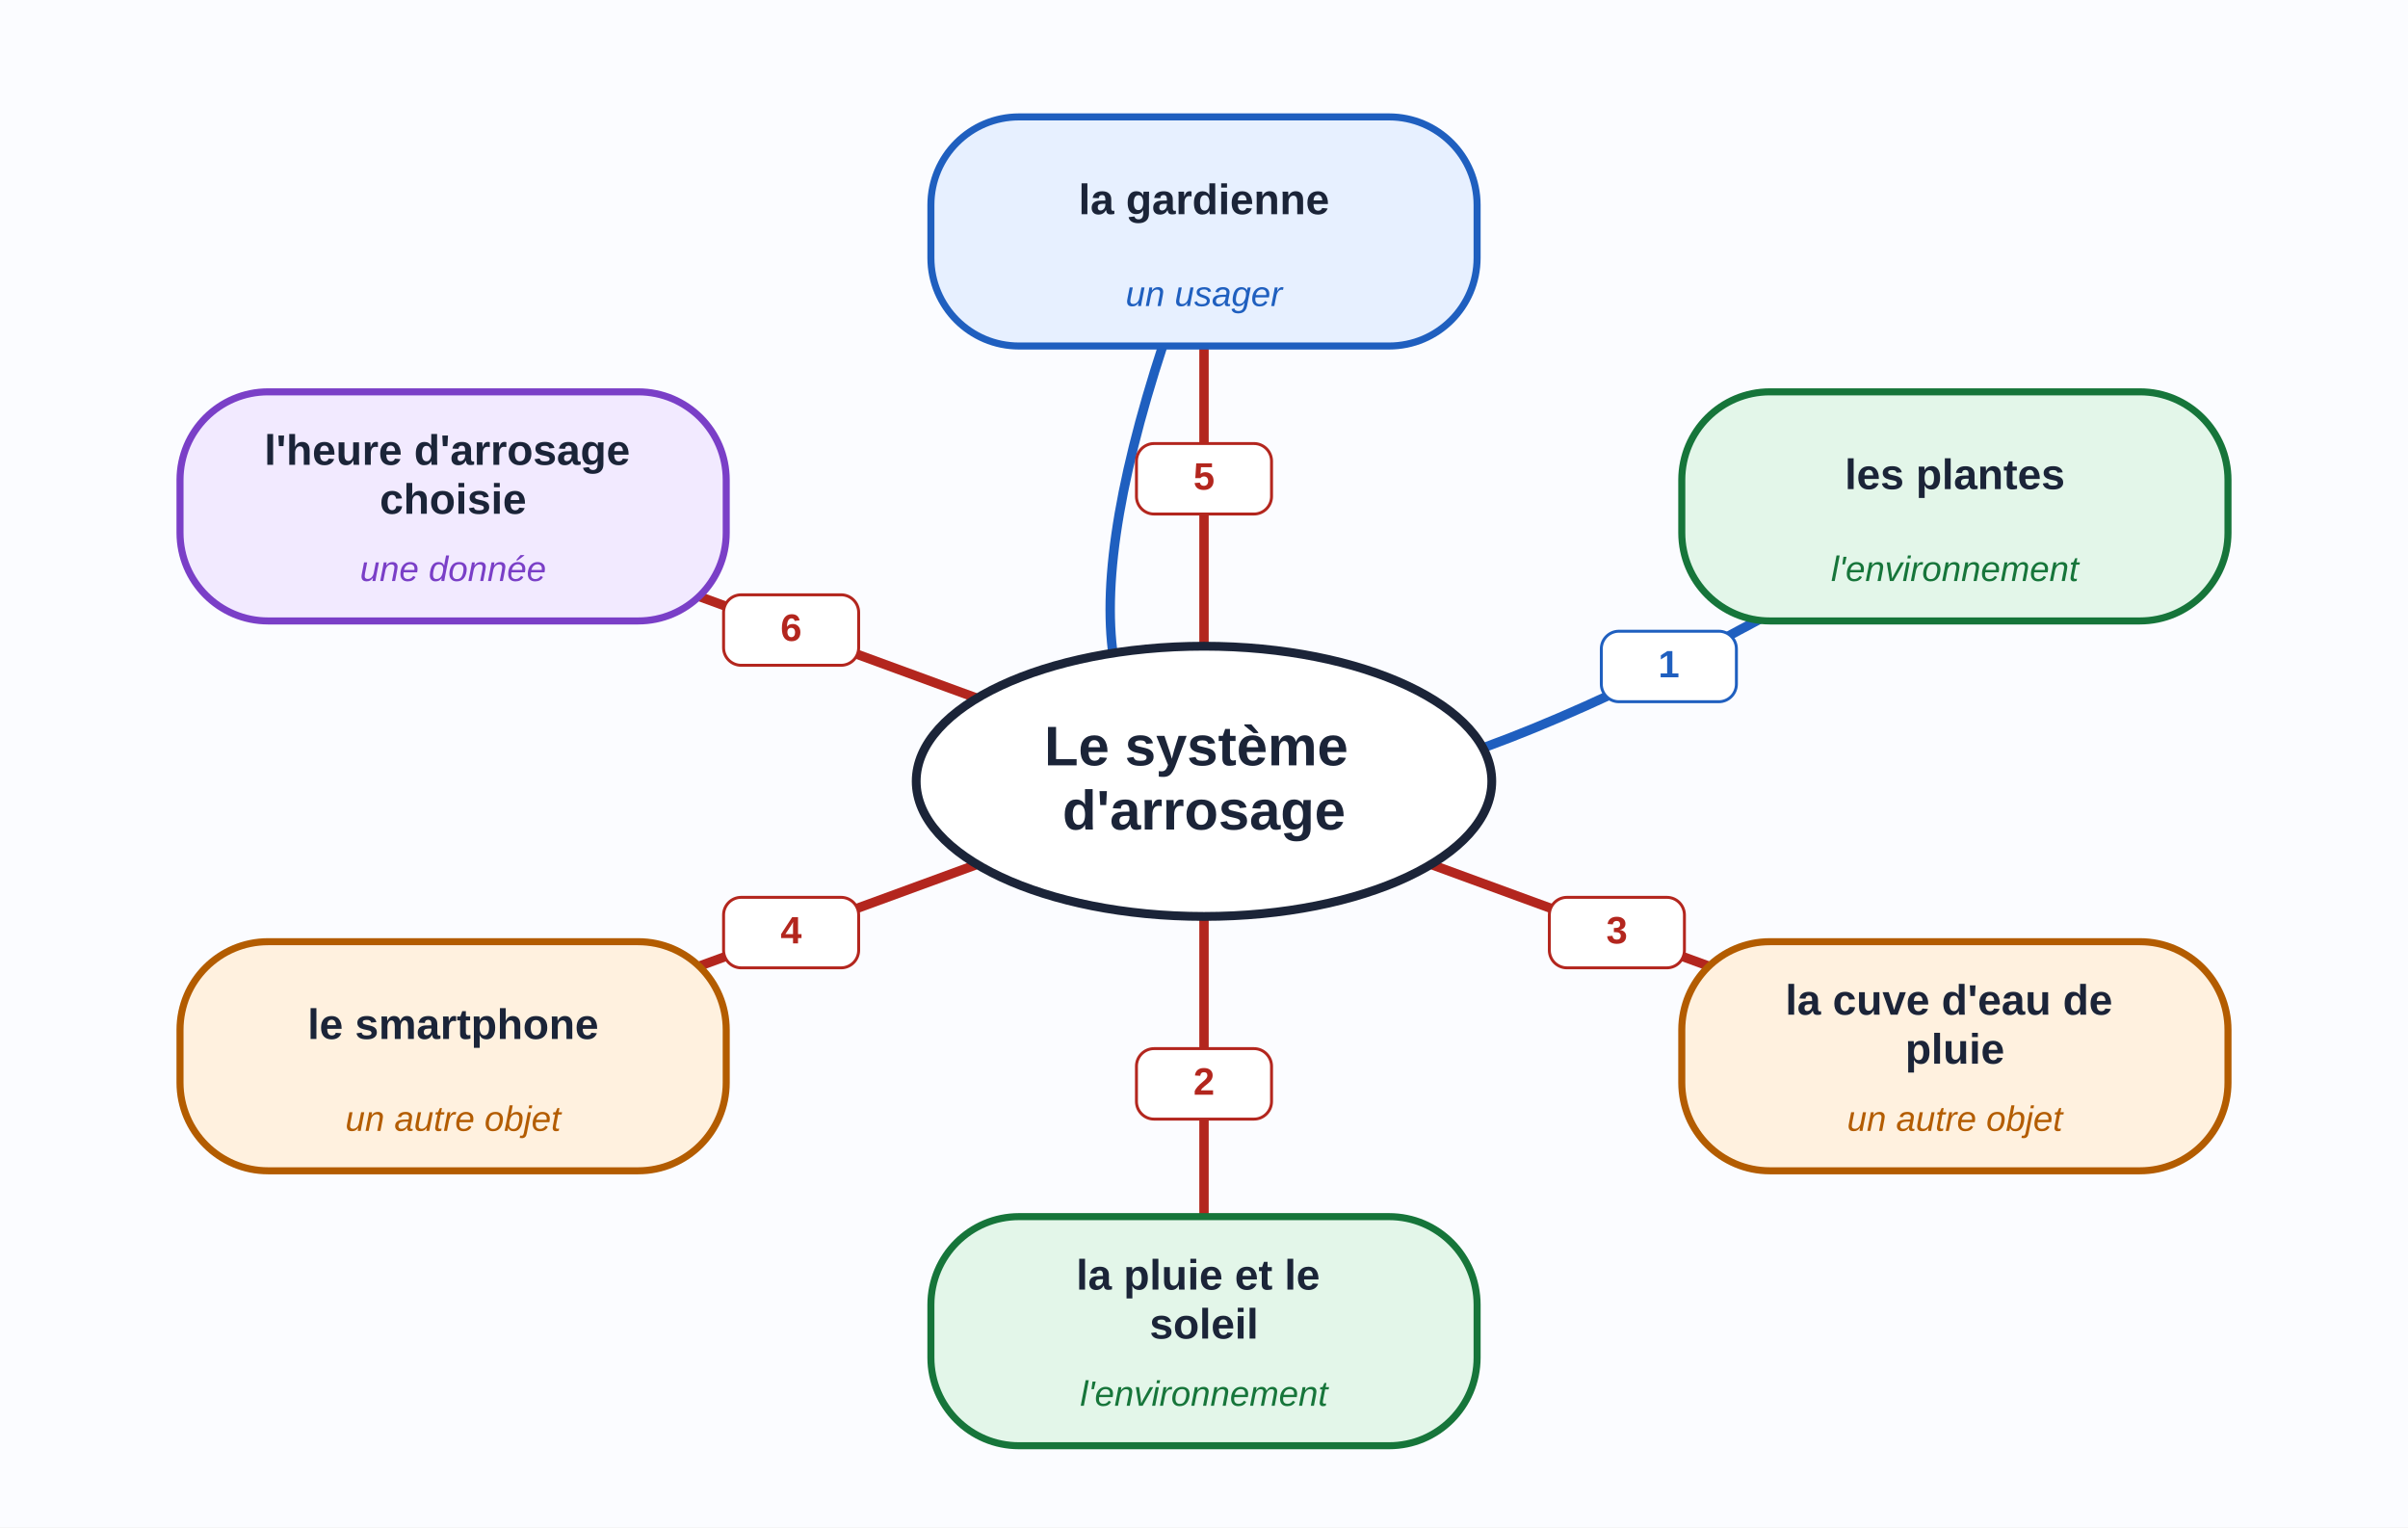
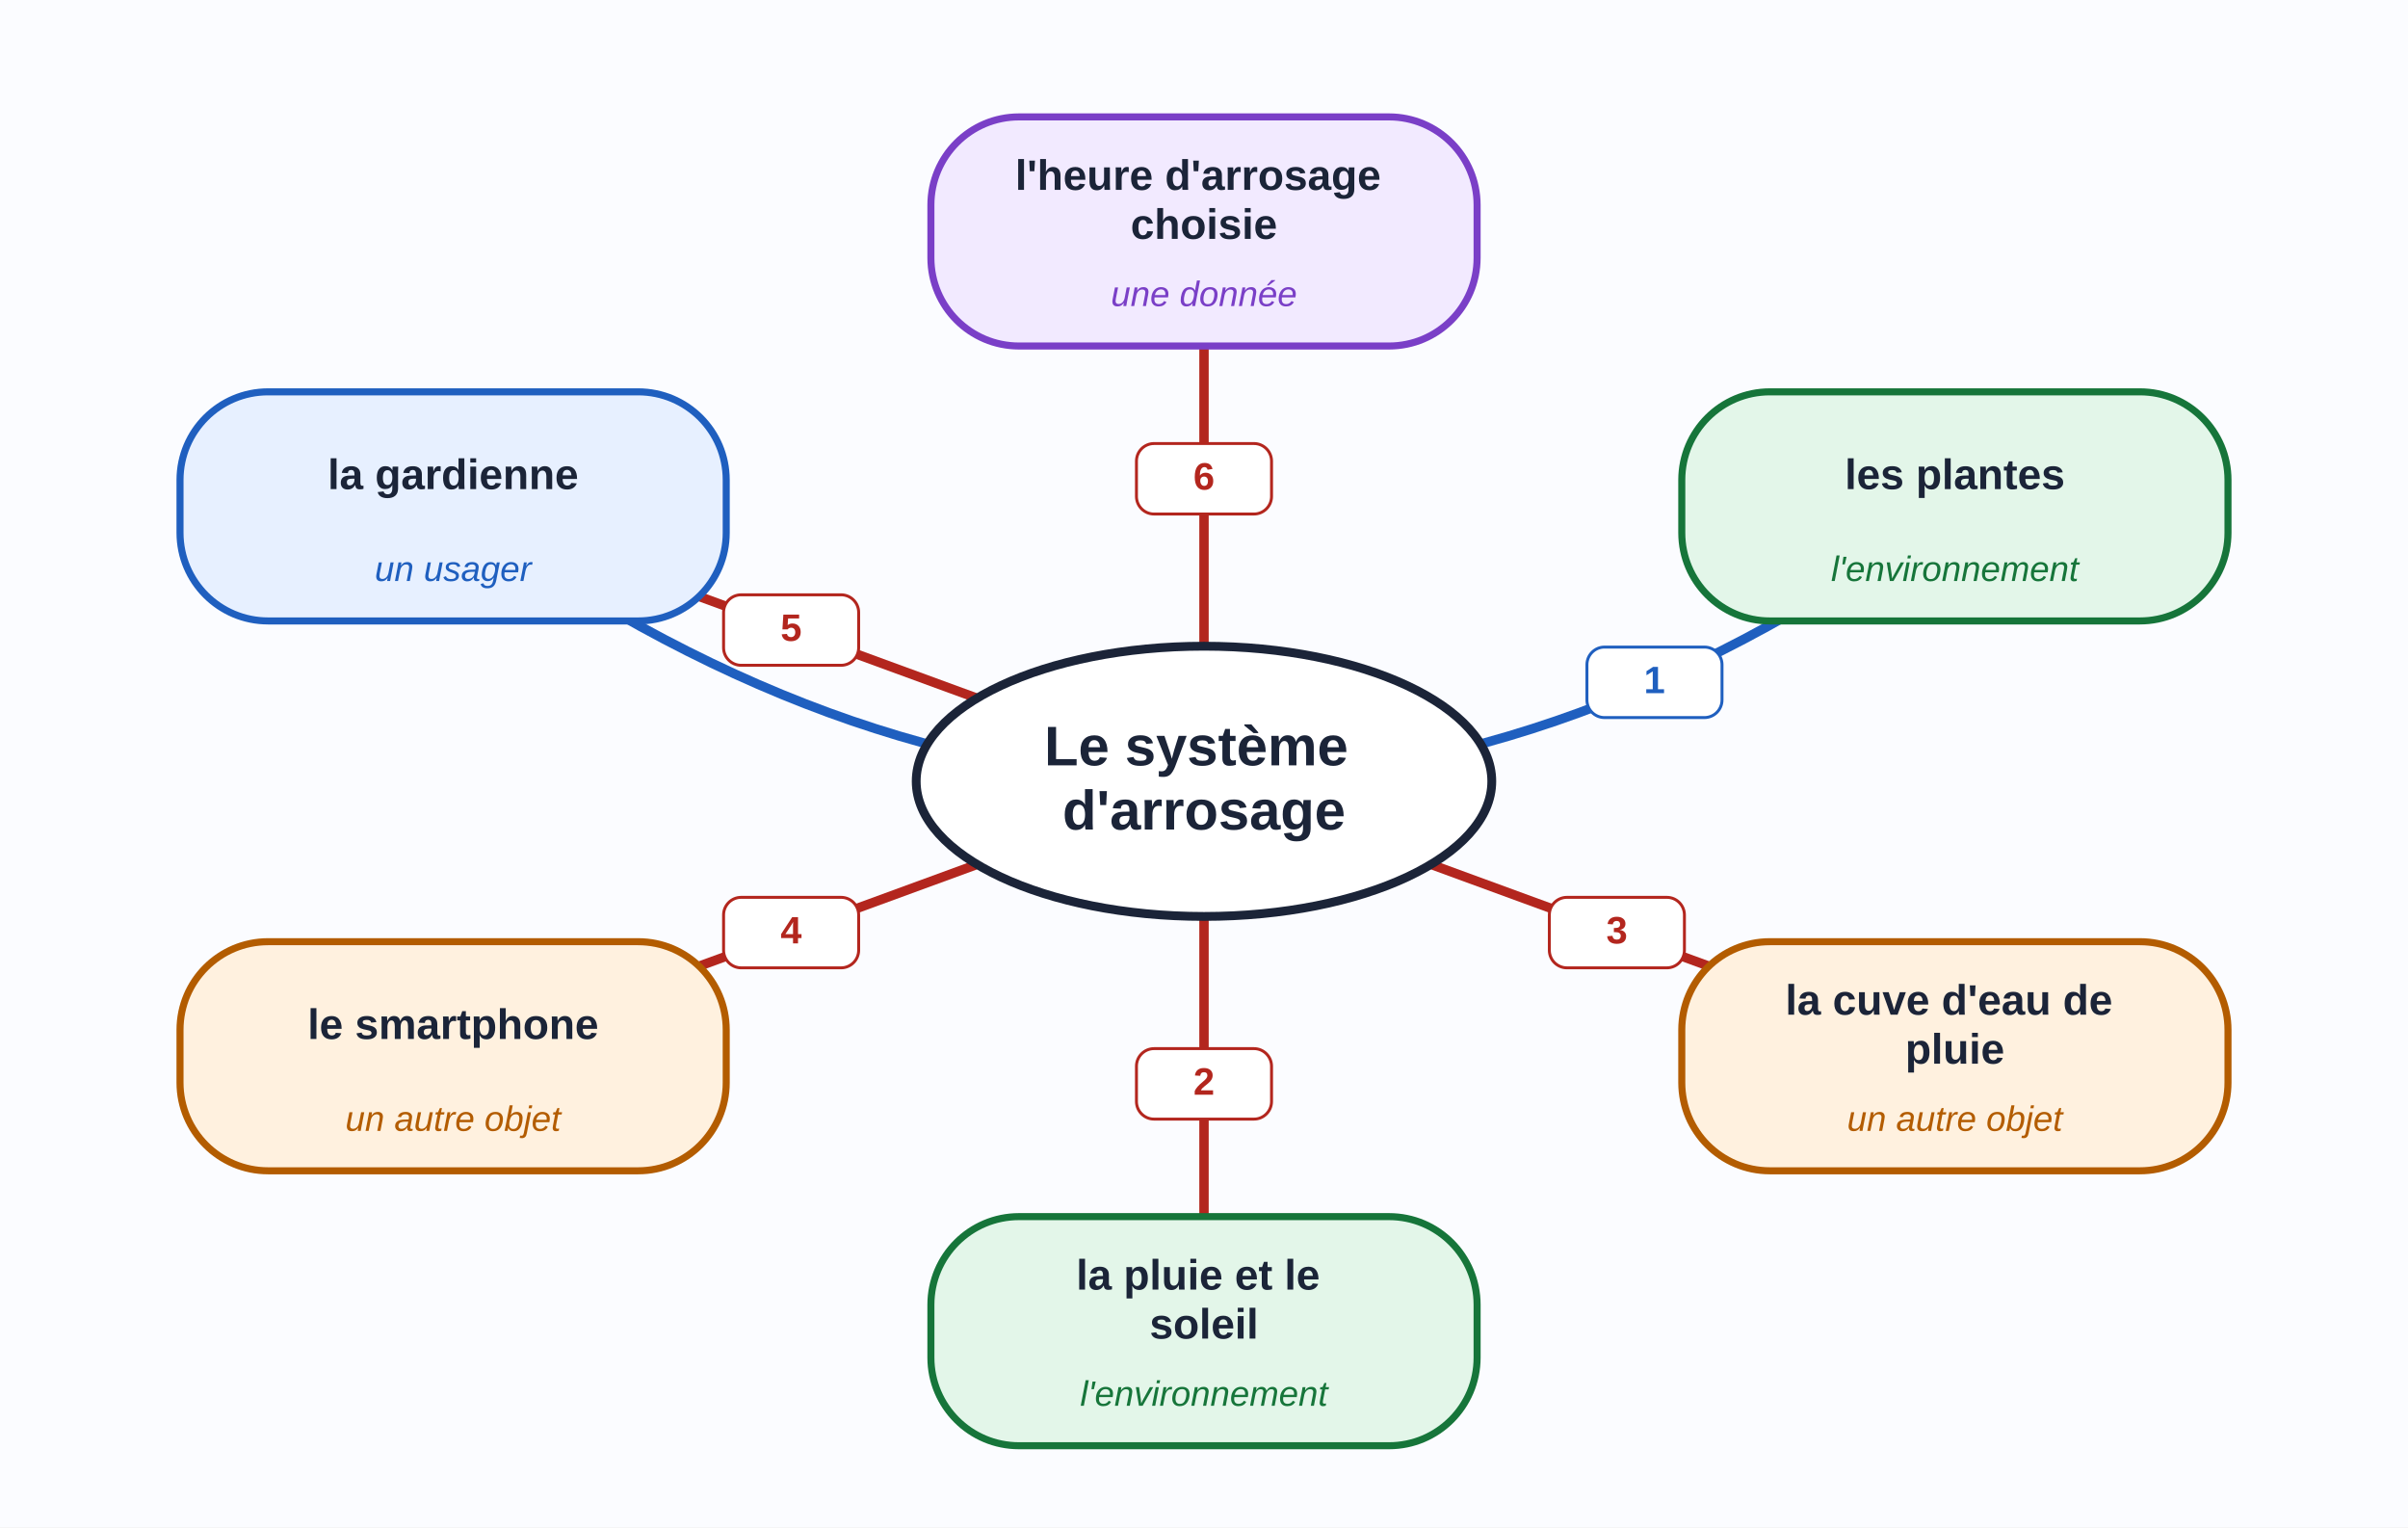
<svg xmlns="http://www.w3.org/2000/svg" viewBox="0 0 820 520" width="820" height="520" class="schema" id="pv-jardin" role="img" aria-labelledby="pv-jardin-t pv-jardin-d" font-family="'Segoe UI',system-ui,Arial,sans-serif">
  <rect x="0" y="0" width="820" height="520" fill="#fbfcff" />
  <defs>
    <marker id="pv-jardin-pt" viewBox="0 0 12 10" refX="11" refY="5" markerWidth="12" markerHeight="10" markerUnits="userSpaceOnUse" orient="auto-start-reverse">
      <path d="M0,0 L12,5 L0,10 z" fill="#1b2438" />
    </marker>
  </defs>
  <line x1="410.0" y1="453.2" x2="410.0" y2="266.0" stroke="#b3261e" stroke-width="3.2" />
  <line x1="665.7" y1="359.6" x2="410.0" y2="266.0" stroke="#b3261e" stroke-width="3.2" />
  <line x1="154.3" y1="359.6" x2="410.0" y2="266.0" stroke="#b3261e" stroke-width="3.2" />
+   <line x1="154.3" y1="172.4" x2="410.0" y2="266.0" stroke="#b3261e" stroke-width="3.2" />
  <line x1="410.0" y1="78.8" x2="410.0" y2="266.0" stroke="#b3261e" stroke-width="3.2" />
-   <line x1="154.3" y1="172.4" x2="410.0" y2="266.0" stroke="#b3261e" stroke-width="3.2" />
-   <path d="M410.0,78.8 Q282.2,406.4 665.7,172.4" fill="none" stroke="#1f5fbf" stroke-width="3.2" />
+   <path d="M154.3,172.4 Q410.0,359.6 665.7,172.4" fill="none" stroke="#1f5fbf" stroke-width="3.2" />
  <ellipse cx="410.0" cy="266.0" rx="98" ry="46" fill="#ffffff" stroke="#1b2438" stroke-width="3" />
  <text x="410.0" y="266.0" font-size="19" fill="#1b2438" text-anchor="middle" dominant-baseline="middle" font-weight="700">
    <tspan x="410.0" dy="-0.57em">Le système</tspan>
    <tspan x="410.0" dy="1.15em">d'arrosage</tspan>
  </text>
-   <rect x="317.0" y="39.8" width="186" height="78" rx="30" fill="#e7f0ff" stroke="#1f5fbf" stroke-width="2.4" />
+   <rect x="317.0" y="39.8" width="186" height="78" rx="30" fill="#f2eaff" stroke="#7a3fc7" stroke-width="2.4" />
  <text x="410.0" y="68.8" font-size="14.5" fill="#1b2438" text-anchor="middle" dominant-baseline="middle" font-weight="700">
-     <tspan x="410.0" dy="-0.00em">la gardienne</tspan>
+     <tspan x="410.0" dy="-0.57em">l'heure d'arrosage</tspan>
+     <tspan x="410.0" dy="1.15em">choisie</tspan>
  </text>
-   <text x="410.0" y="100.8" font-size="12" fill="#1f5fbf" text-anchor="middle" dominant-baseline="middle" font-style="italic">
-     <tspan x="410.0" dy="-0.00em">un usager</tspan>
+   <text x="410.0" y="100.8" font-size="12" fill="#7a3fc7" text-anchor="middle" dominant-baseline="middle" font-style="italic">
+     <tspan x="410.0" dy="-0.00em">une donnée</tspan>
  </text>
  <rect x="572.7" y="133.4" width="186" height="78" rx="30" fill="#e3f6e9" stroke="#16753a" stroke-width="2.4" />
  <text x="665.7" y="162.4" font-size="14.5" fill="#1b2438" text-anchor="middle" dominant-baseline="middle" font-weight="700">
    <tspan x="665.7" dy="-0.00em">les plantes</tspan>
  </text>
  <text x="665.7" y="194.4" font-size="12" fill="#16753a" text-anchor="middle" dominant-baseline="middle" font-style="italic">
    <tspan x="665.7" dy="-0.00em">l'environnement</tspan>
  </text>
  <rect x="572.7" y="320.6" width="186" height="78" rx="30" fill="#fff1df" stroke="#b35c00" stroke-width="2.4" />
  <text x="665.7" y="349.6" font-size="14.5" fill="#1b2438" text-anchor="middle" dominant-baseline="middle" font-weight="700">
    <tspan x="665.7" dy="-0.57em">la cuve d'eau de</tspan>
    <tspan x="665.7" dy="1.15em">pluie</tspan>
  </text>
  <text x="665.7" y="381.6" font-size="12" fill="#b35c00" text-anchor="middle" dominant-baseline="middle" font-style="italic">
    <tspan x="665.7" dy="-0.00em">un autre objet</tspan>
  </text>
  <rect x="317.0" y="414.2" width="186" height="78" rx="30" fill="#e3f6e9" stroke="#16753a" stroke-width="2.4" />
  <text x="410.0" y="443.2" font-size="14.5" fill="#1b2438" text-anchor="middle" dominant-baseline="middle" font-weight="700">
    <tspan x="410.0" dy="-0.57em">la pluie et le</tspan>
    <tspan x="410.0" dy="1.15em">soleil</tspan>
  </text>
  <text x="410.0" y="475.2" font-size="12" fill="#16753a" text-anchor="middle" dominant-baseline="middle" font-style="italic">
    <tspan x="410.0" dy="-0.00em">l'environnement</tspan>
  </text>
  <rect x="61.3" y="320.6" width="186" height="78" rx="30" fill="#fff1df" stroke="#b35c00" stroke-width="2.4" />
  <text x="154.3" y="349.6" font-size="14.5" fill="#1b2438" text-anchor="middle" dominant-baseline="middle" font-weight="700">
    <tspan x="154.3" dy="-0.00em">le smartphone</tspan>
  </text>
  <text x="154.3" y="381.6" font-size="12" fill="#b35c00" text-anchor="middle" dominant-baseline="middle" font-style="italic">
    <tspan x="154.3" dy="-0.00em">un autre objet</tspan>
  </text>
-   <rect x="61.3" y="133.4" width="186" height="78" rx="30" fill="#f2eaff" stroke="#7a3fc7" stroke-width="2.4" />
+   <rect x="61.3" y="133.4" width="186" height="78" rx="30" fill="#e7f0ff" stroke="#1f5fbf" stroke-width="2.4" />
  <text x="154.3" y="162.4" font-size="14.5" fill="#1b2438" text-anchor="middle" dominant-baseline="middle" font-weight="700">
-     <tspan x="154.3" dy="-0.57em">l'heure d'arrosage</tspan>
-     <tspan x="154.3" dy="1.15em">choisie</tspan>
+     <tspan x="154.3" dy="-0.00em">la gardienne</tspan>
  </text>
-   <text x="154.3" y="194.4" font-size="12" fill="#7a3fc7" text-anchor="middle" dominant-baseline="middle" font-style="italic">
-     <tspan x="154.3" dy="-0.00em">une donnée</tspan>
+   <text x="154.3" y="194.4" font-size="12" fill="#1f5fbf" text-anchor="middle" dominant-baseline="middle" font-style="italic">
+     <tspan x="154.3" dy="-0.00em">un usager</tspan>
  </text>
  <rect x="387.0" y="357.0" width="46" height="24" rx="6" fill="#ffffff" stroke="#b3261e" />
  <text x="410.0" y="369.0" font-size="13" fill="#b3261e" text-anchor="middle" dominant-baseline="middle" font-weight="700">
    <tspan x="410.0" dy="-0.00em">2</tspan>
  </text>
  <rect x="527.6" y="305.5" width="46" height="24" rx="6" fill="#ffffff" stroke="#b3261e" />
  <text x="550.6" y="317.5" font-size="13" fill="#b3261e" text-anchor="middle" dominant-baseline="middle" font-weight="700">
    <tspan x="550.6" dy="-0.00em">3</tspan>
  </text>
  <rect x="246.4" y="305.5" width="46" height="24" rx="6" fill="#ffffff" stroke="#b3261e" />
  <text x="269.4" y="317.5" font-size="13" fill="#b3261e" text-anchor="middle" dominant-baseline="middle" font-weight="700">
    <tspan x="269.4" dy="-0.00em">4</tspan>
  </text>
+   <rect x="246.4" y="202.5" width="46" height="24" rx="6" fill="#ffffff" stroke="#b3261e" />
+   <text x="269.4" y="214.5" font-size="13" fill="#b3261e" text-anchor="middle" dominant-baseline="middle" font-weight="700">
+     <tspan x="269.4" dy="-0.00em">5</tspan>
+   </text>
  <rect x="387.0" y="151.0" width="46" height="24" rx="6" fill="#ffffff" stroke="#b3261e" />
  <text x="410.0" y="163.0" font-size="13" fill="#b3261e" text-anchor="middle" dominant-baseline="middle" font-weight="700">
-     <tspan x="410.0" dy="-0.00em">5</tspan>
+     <tspan x="410.0" dy="-0.00em">6</tspan>
  </text>
-   <rect x="246.4" y="202.5" width="46" height="24" rx="6" fill="#ffffff" stroke="#b3261e" />
-   <text x="269.4" y="214.5" font-size="13" fill="#b3261e" text-anchor="middle" dominant-baseline="middle" font-weight="700">
-     <tspan x="269.4" dy="-0.00em">6</tspan>
-   </text>
-   <rect x="545.3" y="214.9" width="46" height="24" rx="6" fill="#ffffff" stroke="#1f5fbf" />
-   <text x="568.3" y="226.9" font-size="13" fill="#1f5fbf" text-anchor="middle" dominant-baseline="middle" font-weight="700">
-     <tspan x="568.3" dy="-0.00em">1</tspan>
+   <rect x="540.4" y="220.3" width="46" height="24" rx="6" fill="#ffffff" stroke="#1f5fbf" />
+   <text x="563.4" y="232.3" font-size="13" fill="#1f5fbf" text-anchor="middle" dominant-baseline="middle" font-weight="700">
+     <tspan x="563.4" dy="-0.00em">1</tspan>
  </text>
</svg>
